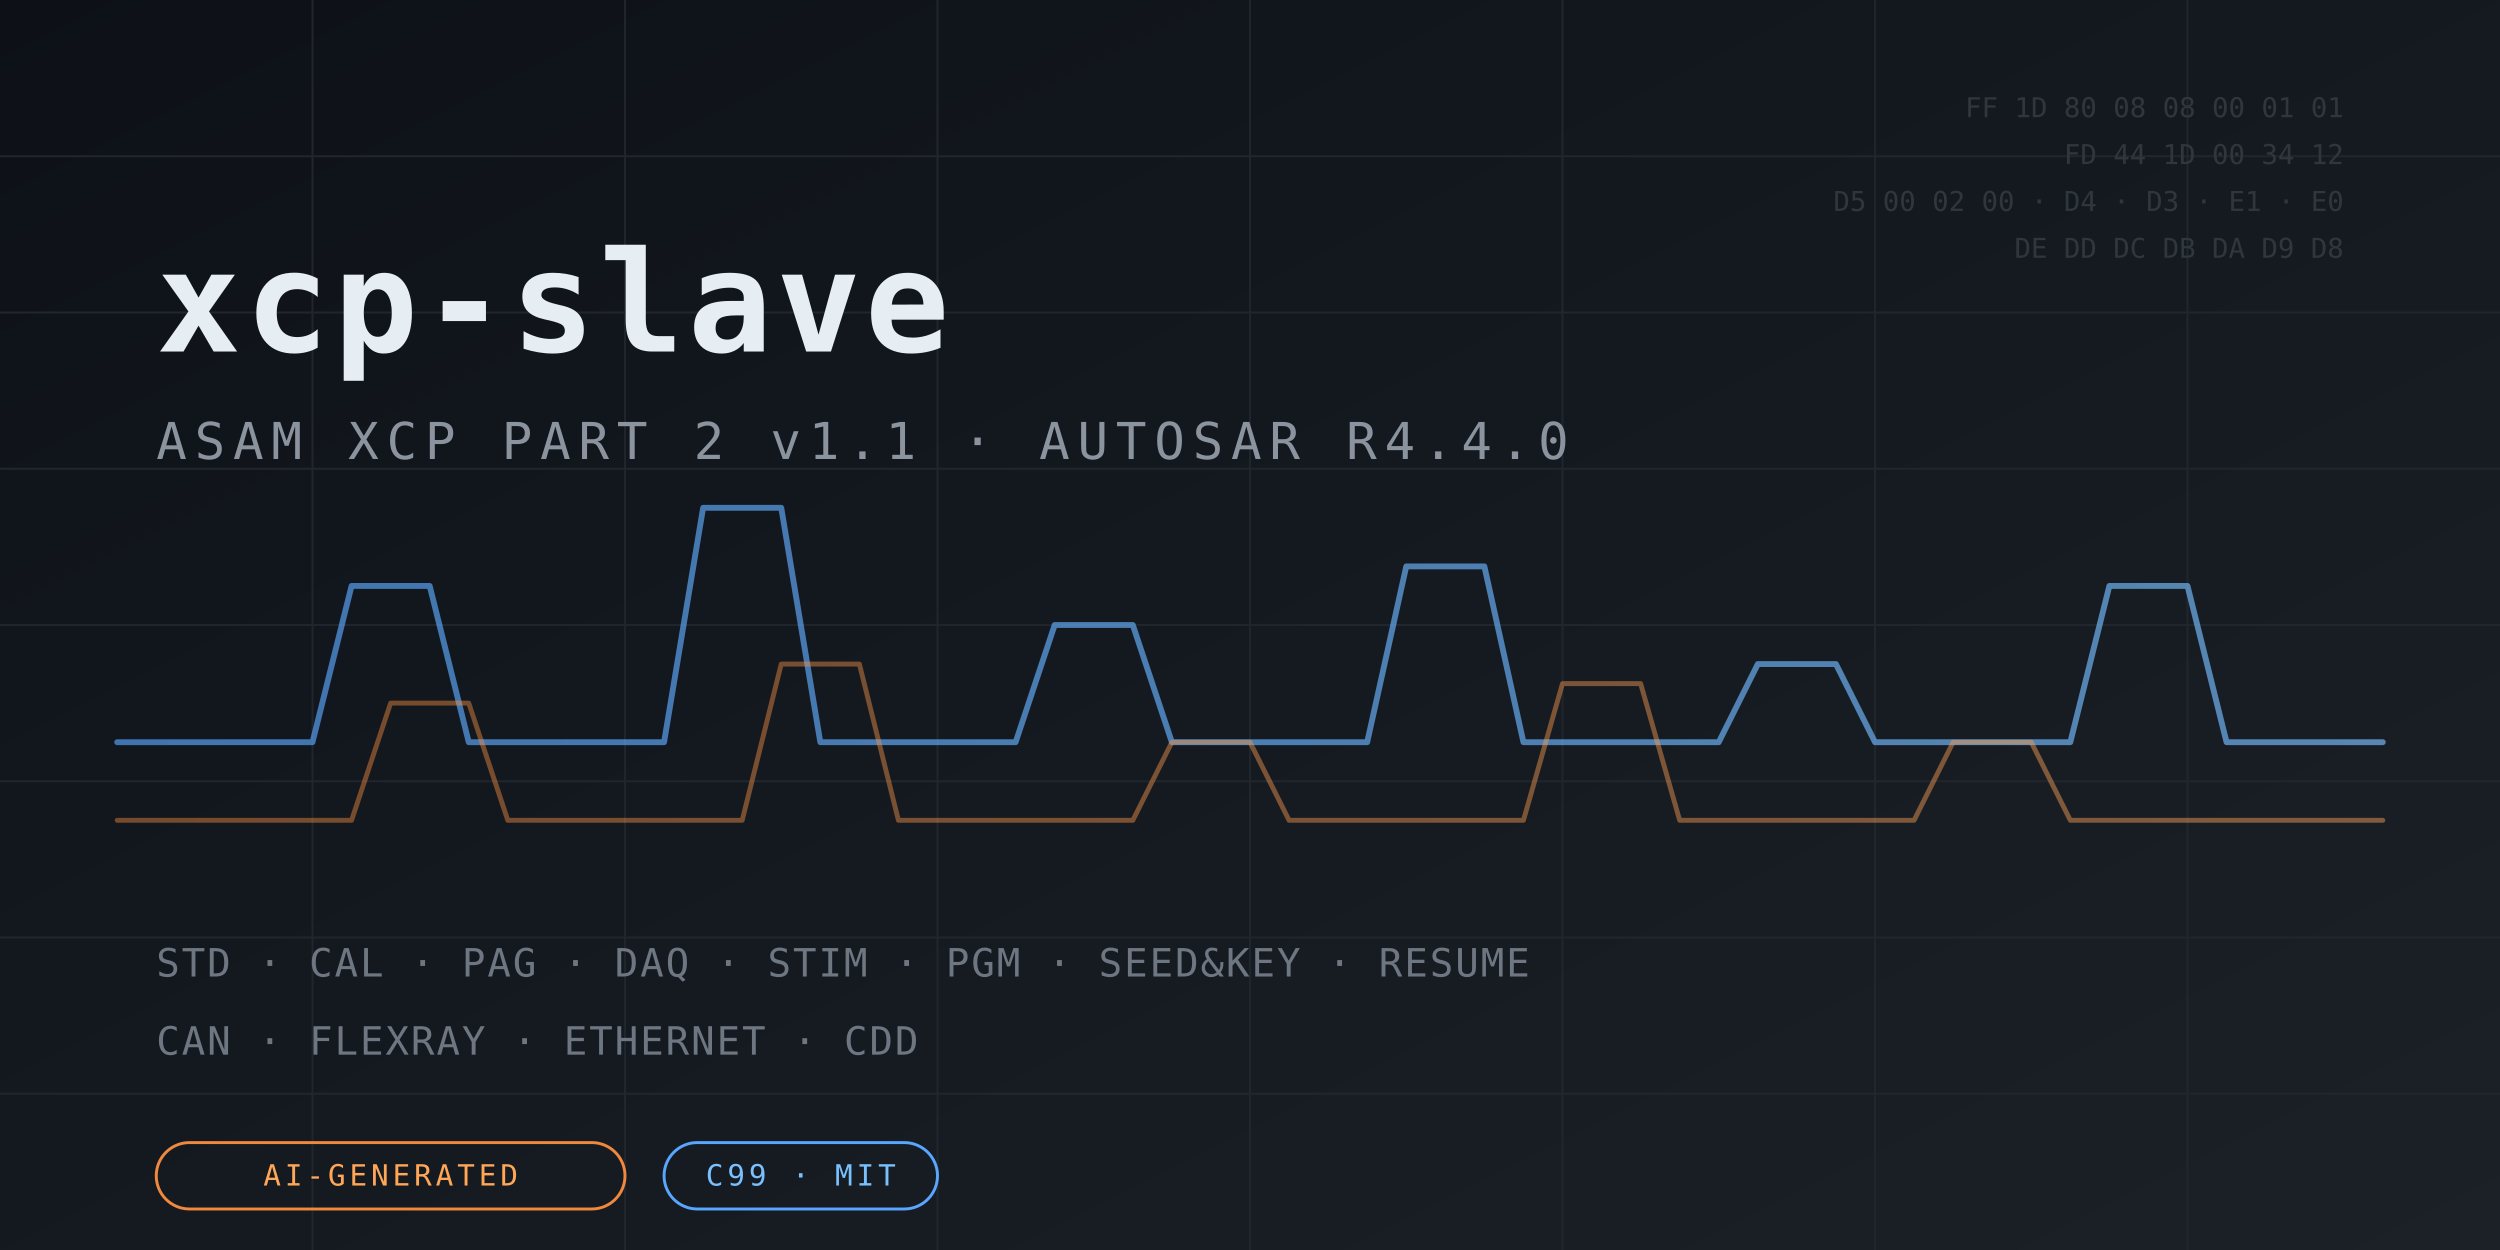
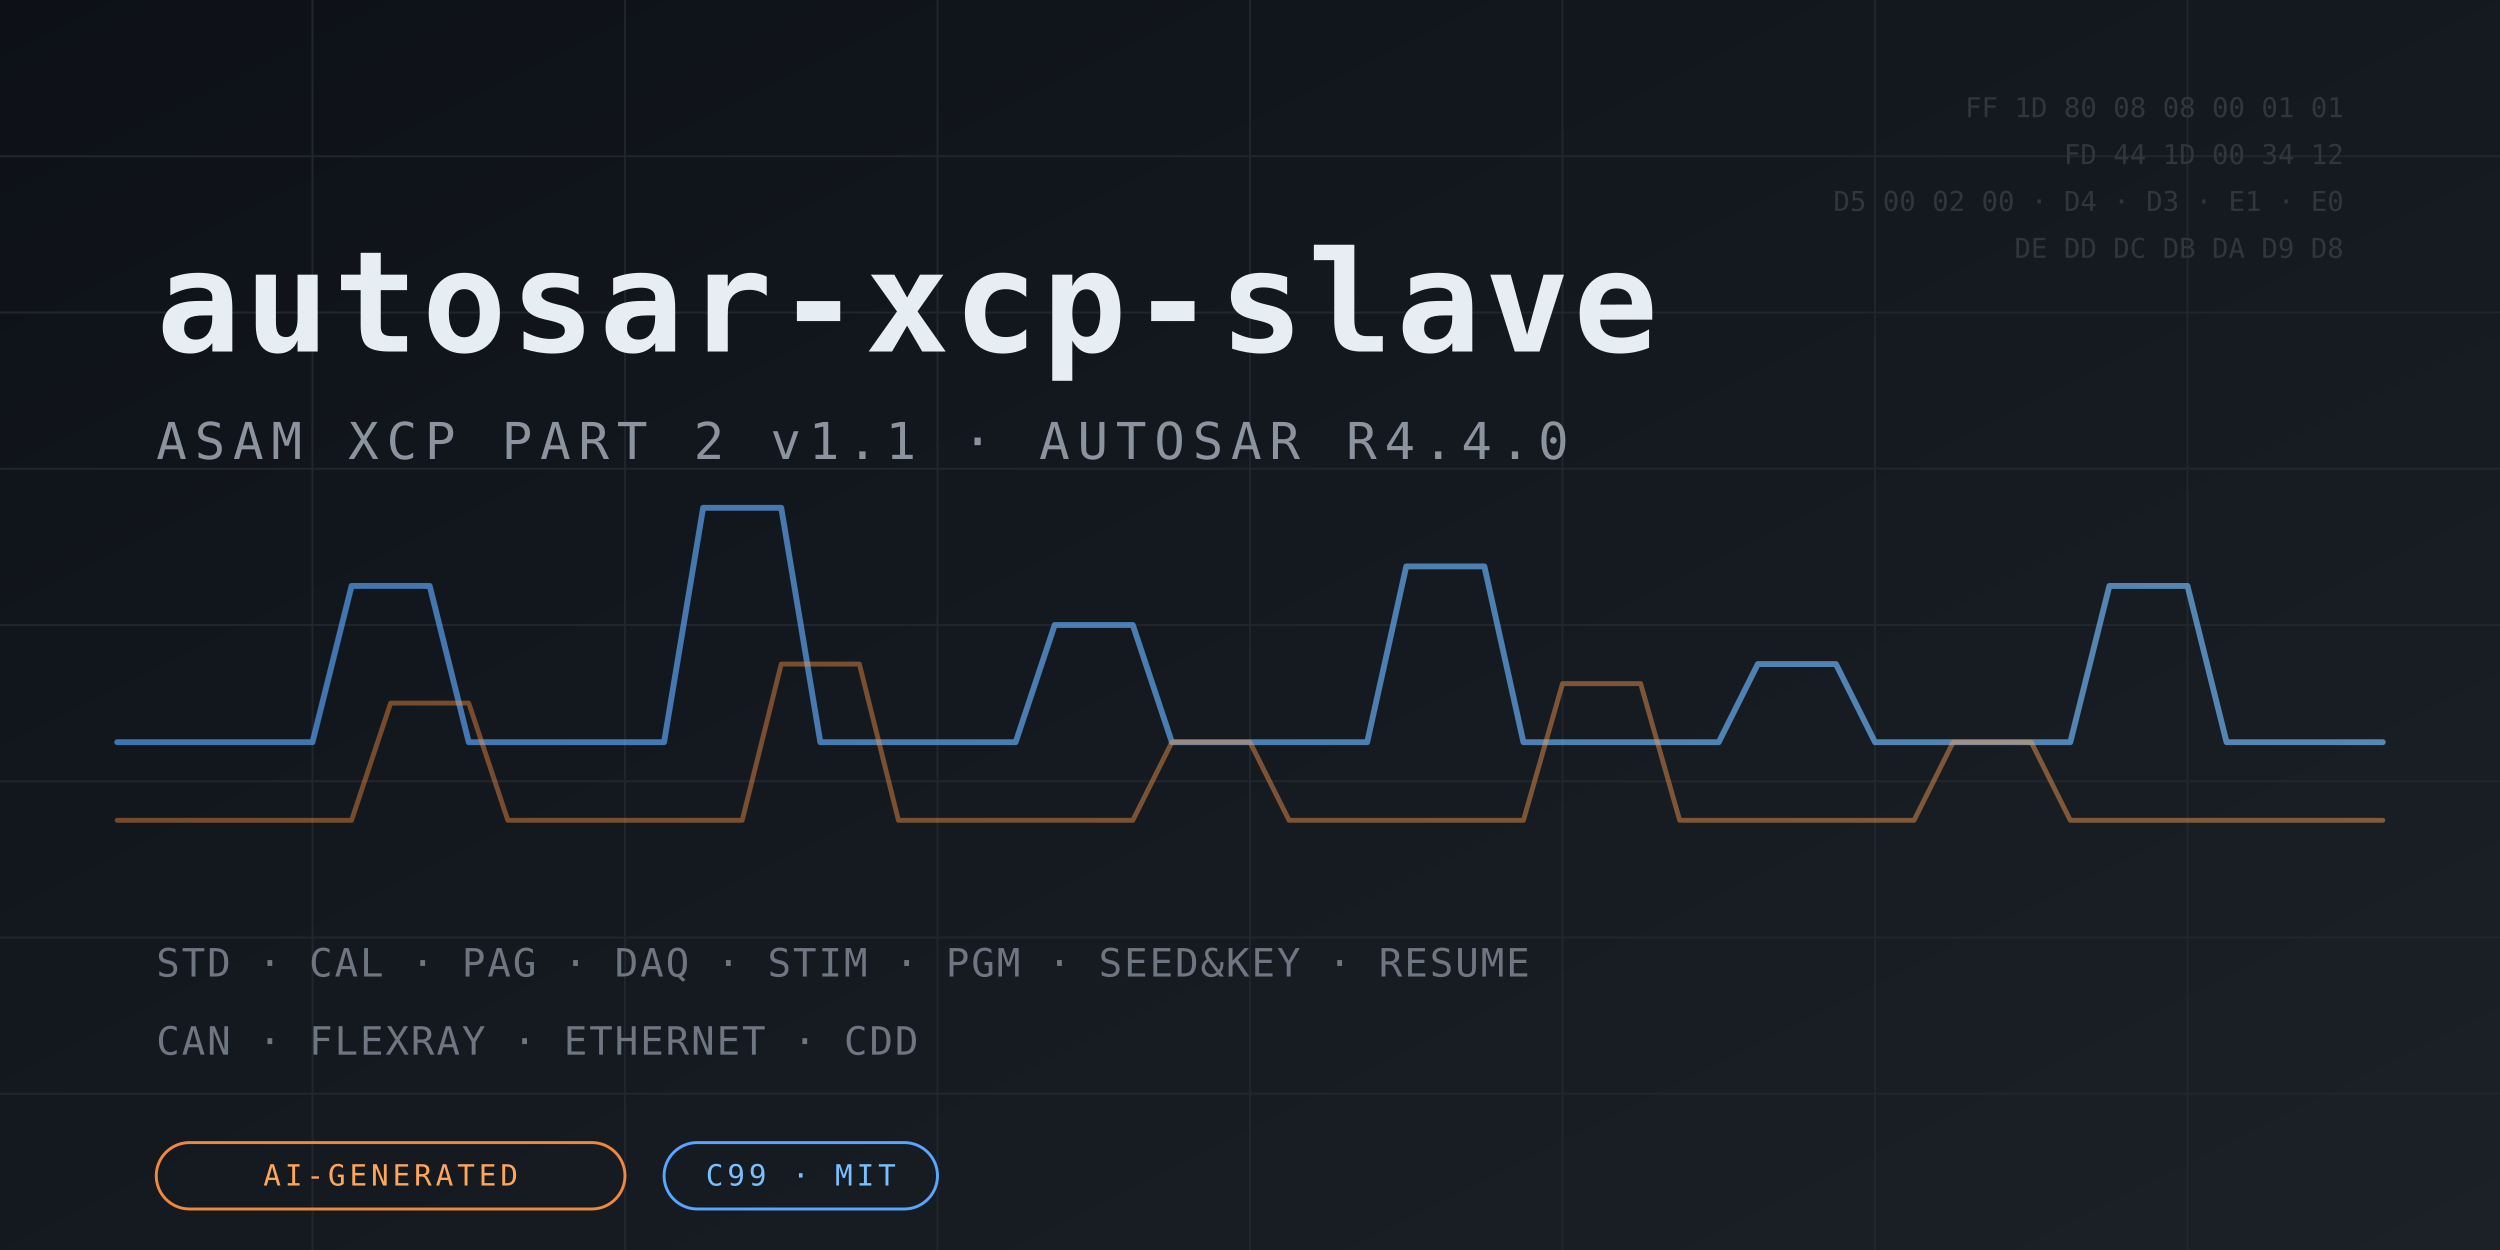
<svg xmlns="http://www.w3.org/2000/svg" width="1280" height="640" viewBox="0 0 1280 640">
  <defs>
    <linearGradient id="bg" x1="0" y1="0" x2="1" y2="1">
      <stop offset="0%" stop-color="#0d1117" />
      <stop offset="60%" stop-color="#161b22" />
      <stop offset="100%" stop-color="#1c2128" />
    </linearGradient>
    <linearGradient id="accent" x1="0" y1="0" x2="1" y2="0">
      <stop offset="0%" stop-color="#58a6ff" />
      <stop offset="100%" stop-color="#79c0ff" />
    </linearGradient>
    <linearGradient id="warm" x1="0" y1="0" x2="1" y2="0">
      <stop offset="0%" stop-color="#f0883e" />
      <stop offset="100%" stop-color="#ffa657" />
    </linearGradient>
    <filter id="glow">
      <feGaussianBlur stdDeviation="4" result="b" />
      <feMerge>
        <feMergeNode in="b" />
        <feMergeNode in="SourceGraphic" />
      </feMerge>
    </filter>
  </defs>
  <rect width="1280" height="640" fill="url(#bg)" />
  <g stroke="#21262d" stroke-width="1">
    <line x1="0" y1="80" x2="1280" y2="80" />
    <line x1="0" y1="160" x2="1280" y2="160" />
    <line x1="0" y1="240" x2="1280" y2="240" />
    <line x1="0" y1="320" x2="1280" y2="320" />
    <line x1="0" y1="400" x2="1280" y2="400" />
    <line x1="0" y1="480" x2="1280" y2="480" />
    <line x1="0" y1="560" x2="1280" y2="560" />
    <line x1="160" y1="0" x2="160" y2="640" />
    <line x1="320" y1="0" x2="320" y2="640" />
    <line x1="480" y1="0" x2="480" y2="640" />
    <line x1="640" y1="0" x2="640" y2="640" />
    <line x1="800" y1="0" x2="800" y2="640" />
    <line x1="960" y1="0" x2="960" y2="640" />
    <line x1="1120" y1="0" x2="1120" y2="640" />
  </g>
  <g fill="none" stroke-linecap="round" stroke-linejoin="round">
    <path d="M 60 380 L 160 380 L 180 300 L 220 300 L 240 380 L 340 380 L 360 260 L 400 260 L 420 380 L 520 380 L 540 320 L 580 320 L 600 380 L 700 380 L 720 290 L 760 290 L 780 380 L 880 380 L 900 340 L 940 340 L 960 380 L 1060 380 L 1080 300 L 1120 300 L 1140 380 L 1220 380" stroke="url(#accent)" stroke-width="3" opacity="0.65" />
    <path d="M 60 420 L 180 420 L 200 360 L 240 360 L 260 420 L 380 420 L 400 340 L 440 340 L 460 420 L 580 420 L 600 380 L 640 380 L 660 420 L 780 420 L 800 350 L 840 350 L 860 420 L 980 420 L 1000 380 L 1040 380 L 1060 420 L 1220 420" stroke="url(#warm)" stroke-width="2.5" opacity="0.45" />
  </g>
-   <text x="80" y="180" font-family="Consolas,'SF Mono',Menlo,monospace" font-size="72" font-weight="700" fill="#e6edf3" letter-spacing="2">xcp-slave</text>
+   <text x="80" y="180" font-family="Consolas,'SF Mono',Menlo,monospace" font-size="72" font-weight="700" fill="#e6edf3" letter-spacing="2">autosar-xcp-slave</text>
  <text x="80" y="235" font-family="Consolas,'SF Mono',Menlo,monospace" font-size="26" fill="#8b949e" letter-spacing="4">ASAM XCP PART 2 v1.1  ·  AUTOSAR R4.4.0</text>
  <text x="80" y="500" font-family="Consolas,'SF Mono',Menlo,monospace" font-size="20" fill="#6e7681" letter-spacing="1">STD · CAL · PAG · DAQ · STIM · PGM · SEED&amp;KEY · RESUME</text>
  <text x="80" y="540" font-family="Consolas,'SF Mono',Menlo,monospace" font-size="20" fill="#6e7681" letter-spacing="1">CAN · FLEXRAY · ETHERNET · CDD</text>
  <g transform="translate(80,585)">
    <rect width="240" height="34" rx="17" fill="none" stroke="#f0883e" stroke-width="1.5" />
    <text x="120" y="22" font-family="Consolas,'SF Mono',Menlo,monospace" font-size="15" fill="#ffa657" text-anchor="middle" letter-spacing="2">AI-GENERATED</text>
  </g>
  <g transform="translate(340,585)">
    <rect width="140" height="34" rx="17" fill="none" stroke="#58a6ff" stroke-width="1.5" />
    <text x="70" y="22" font-family="Consolas,'SF Mono',Menlo,monospace" font-size="15" fill="#79c0ff" text-anchor="middle" letter-spacing="2">C99 · MIT</text>
  </g>
  <g font-family="Consolas,'SF Mono',Menlo,monospace" font-size="14" fill="#30363d" text-anchor="end">
    <text x="1200" y="60">FF 1D 80 08 08 00 01 01</text>
    <text x="1200" y="84">FD 44 1D 00 34 12</text>
    <text x="1200" y="108">D5 00 02 00 · D4 · D3 · E1 · E0</text>
    <text x="1200" y="132">DE DD DC DB DA D9 D8</text>
  </g>
</svg>
